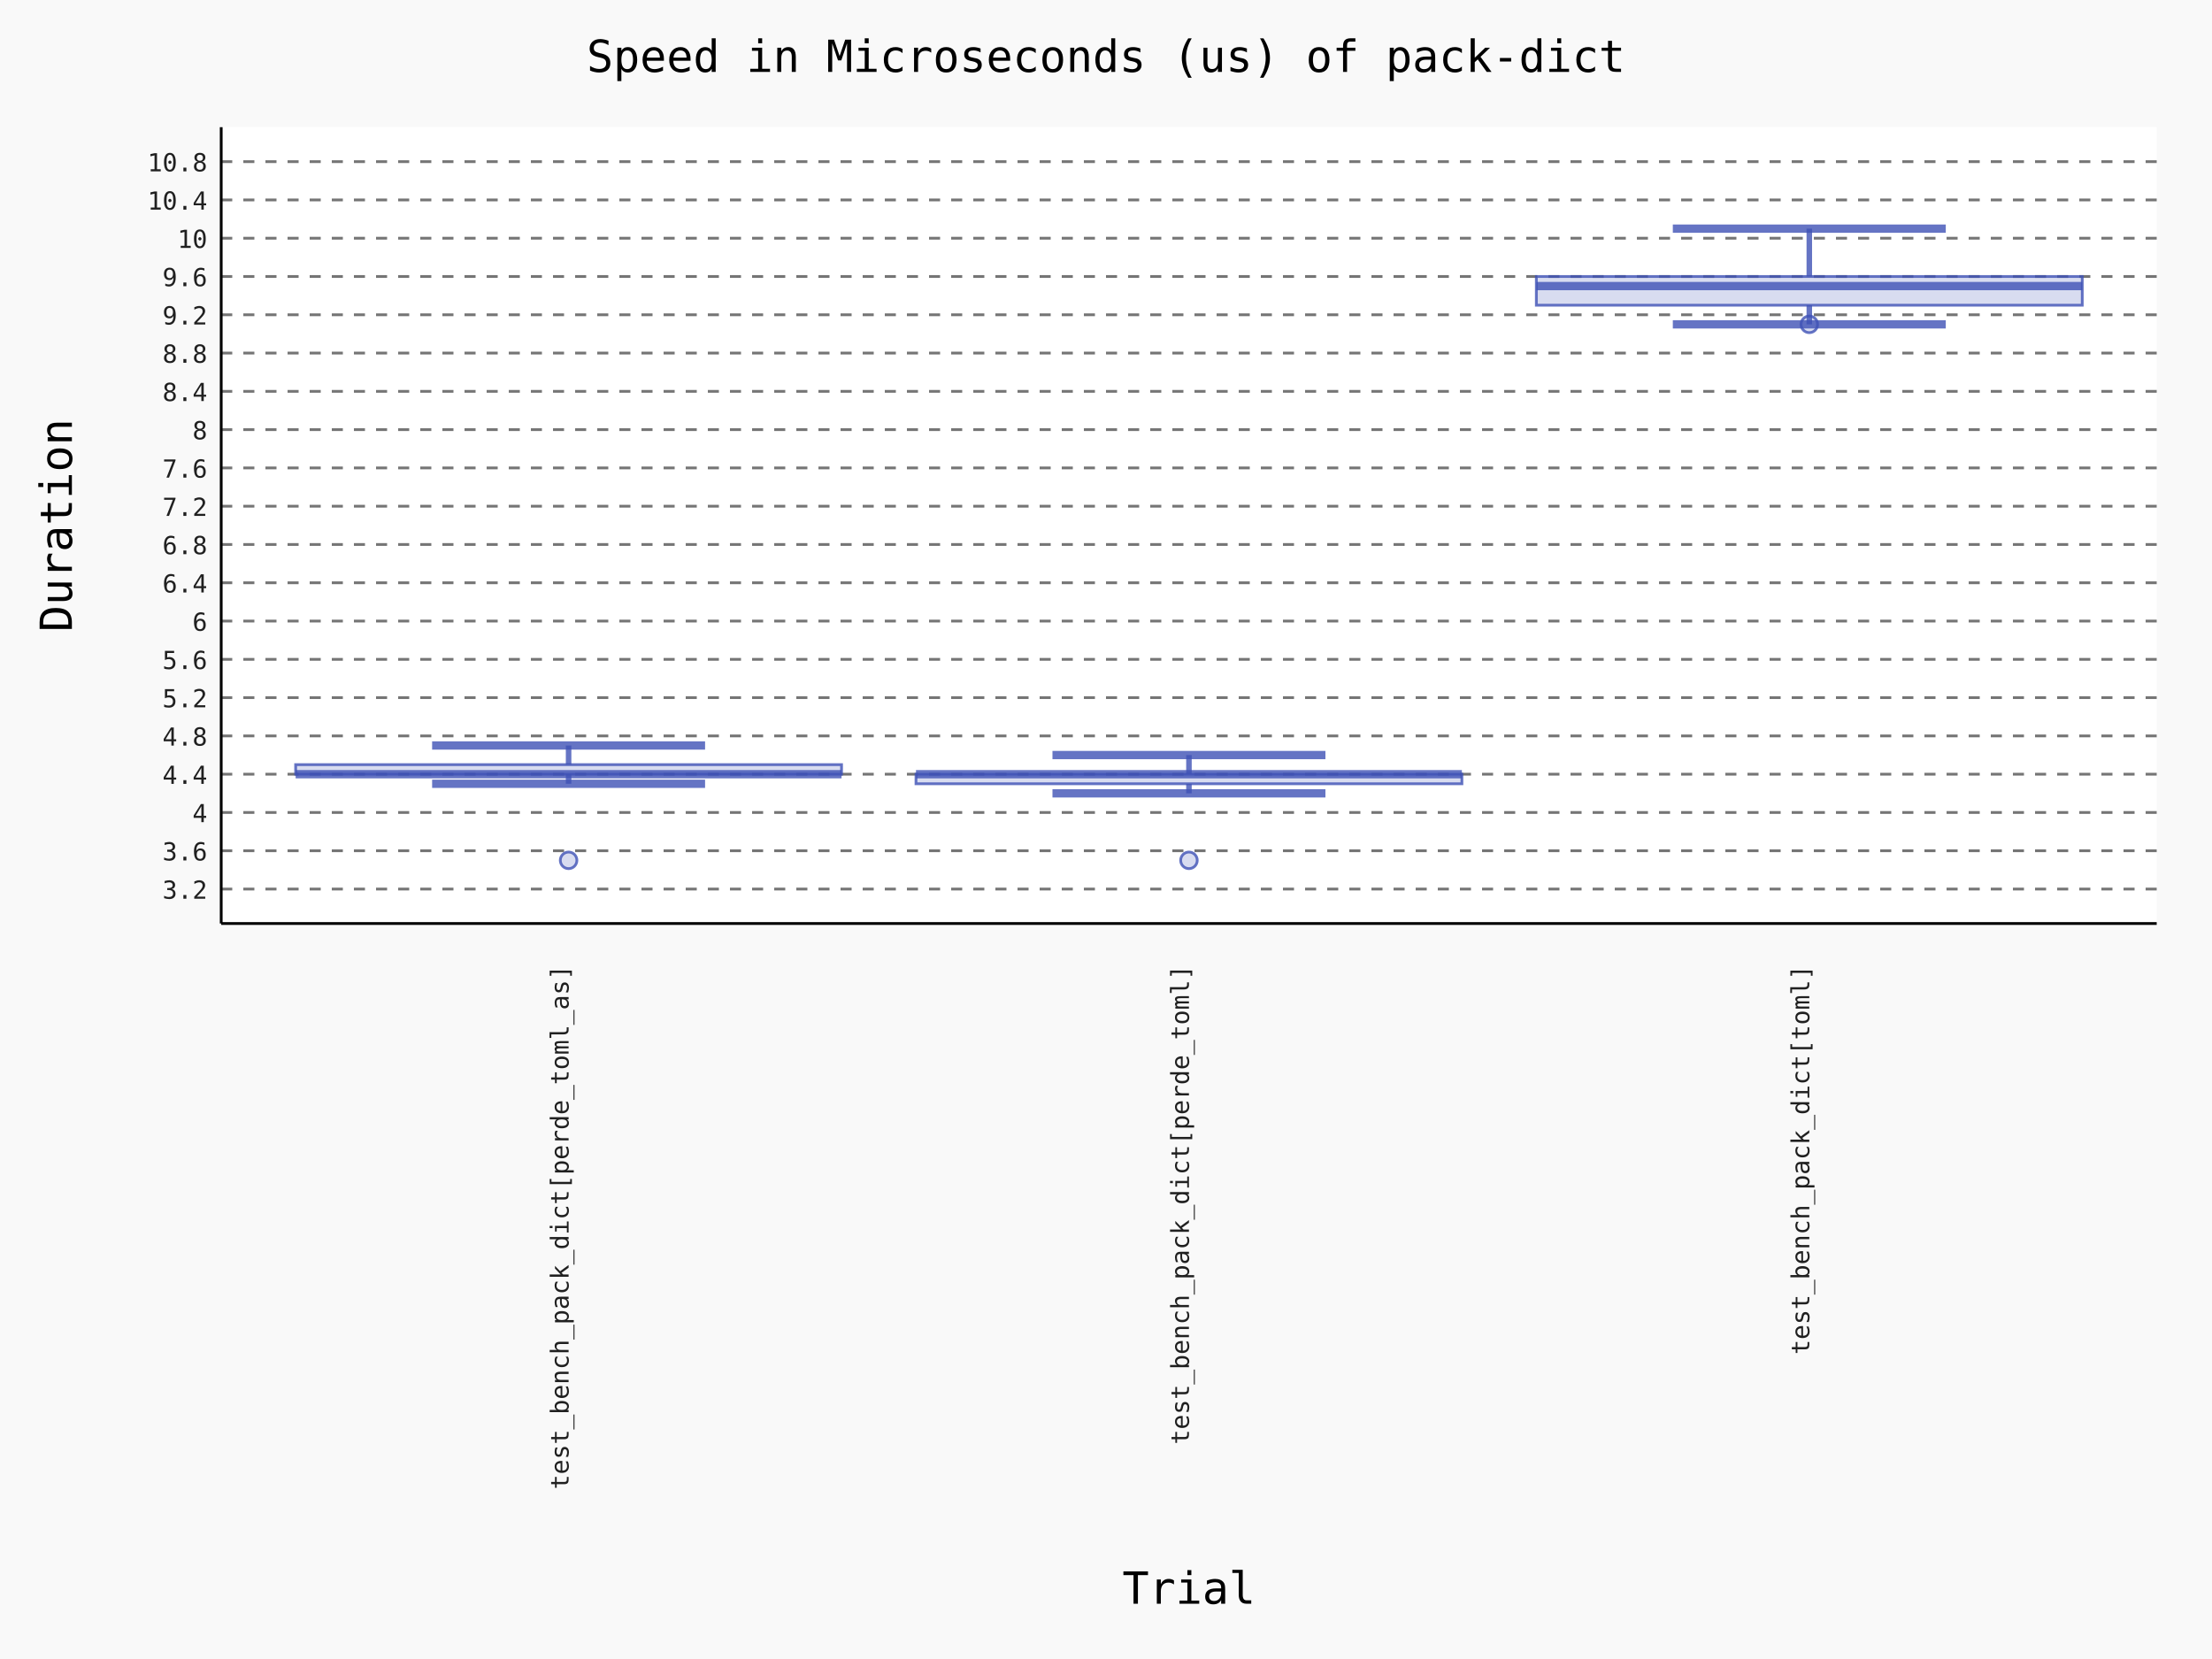
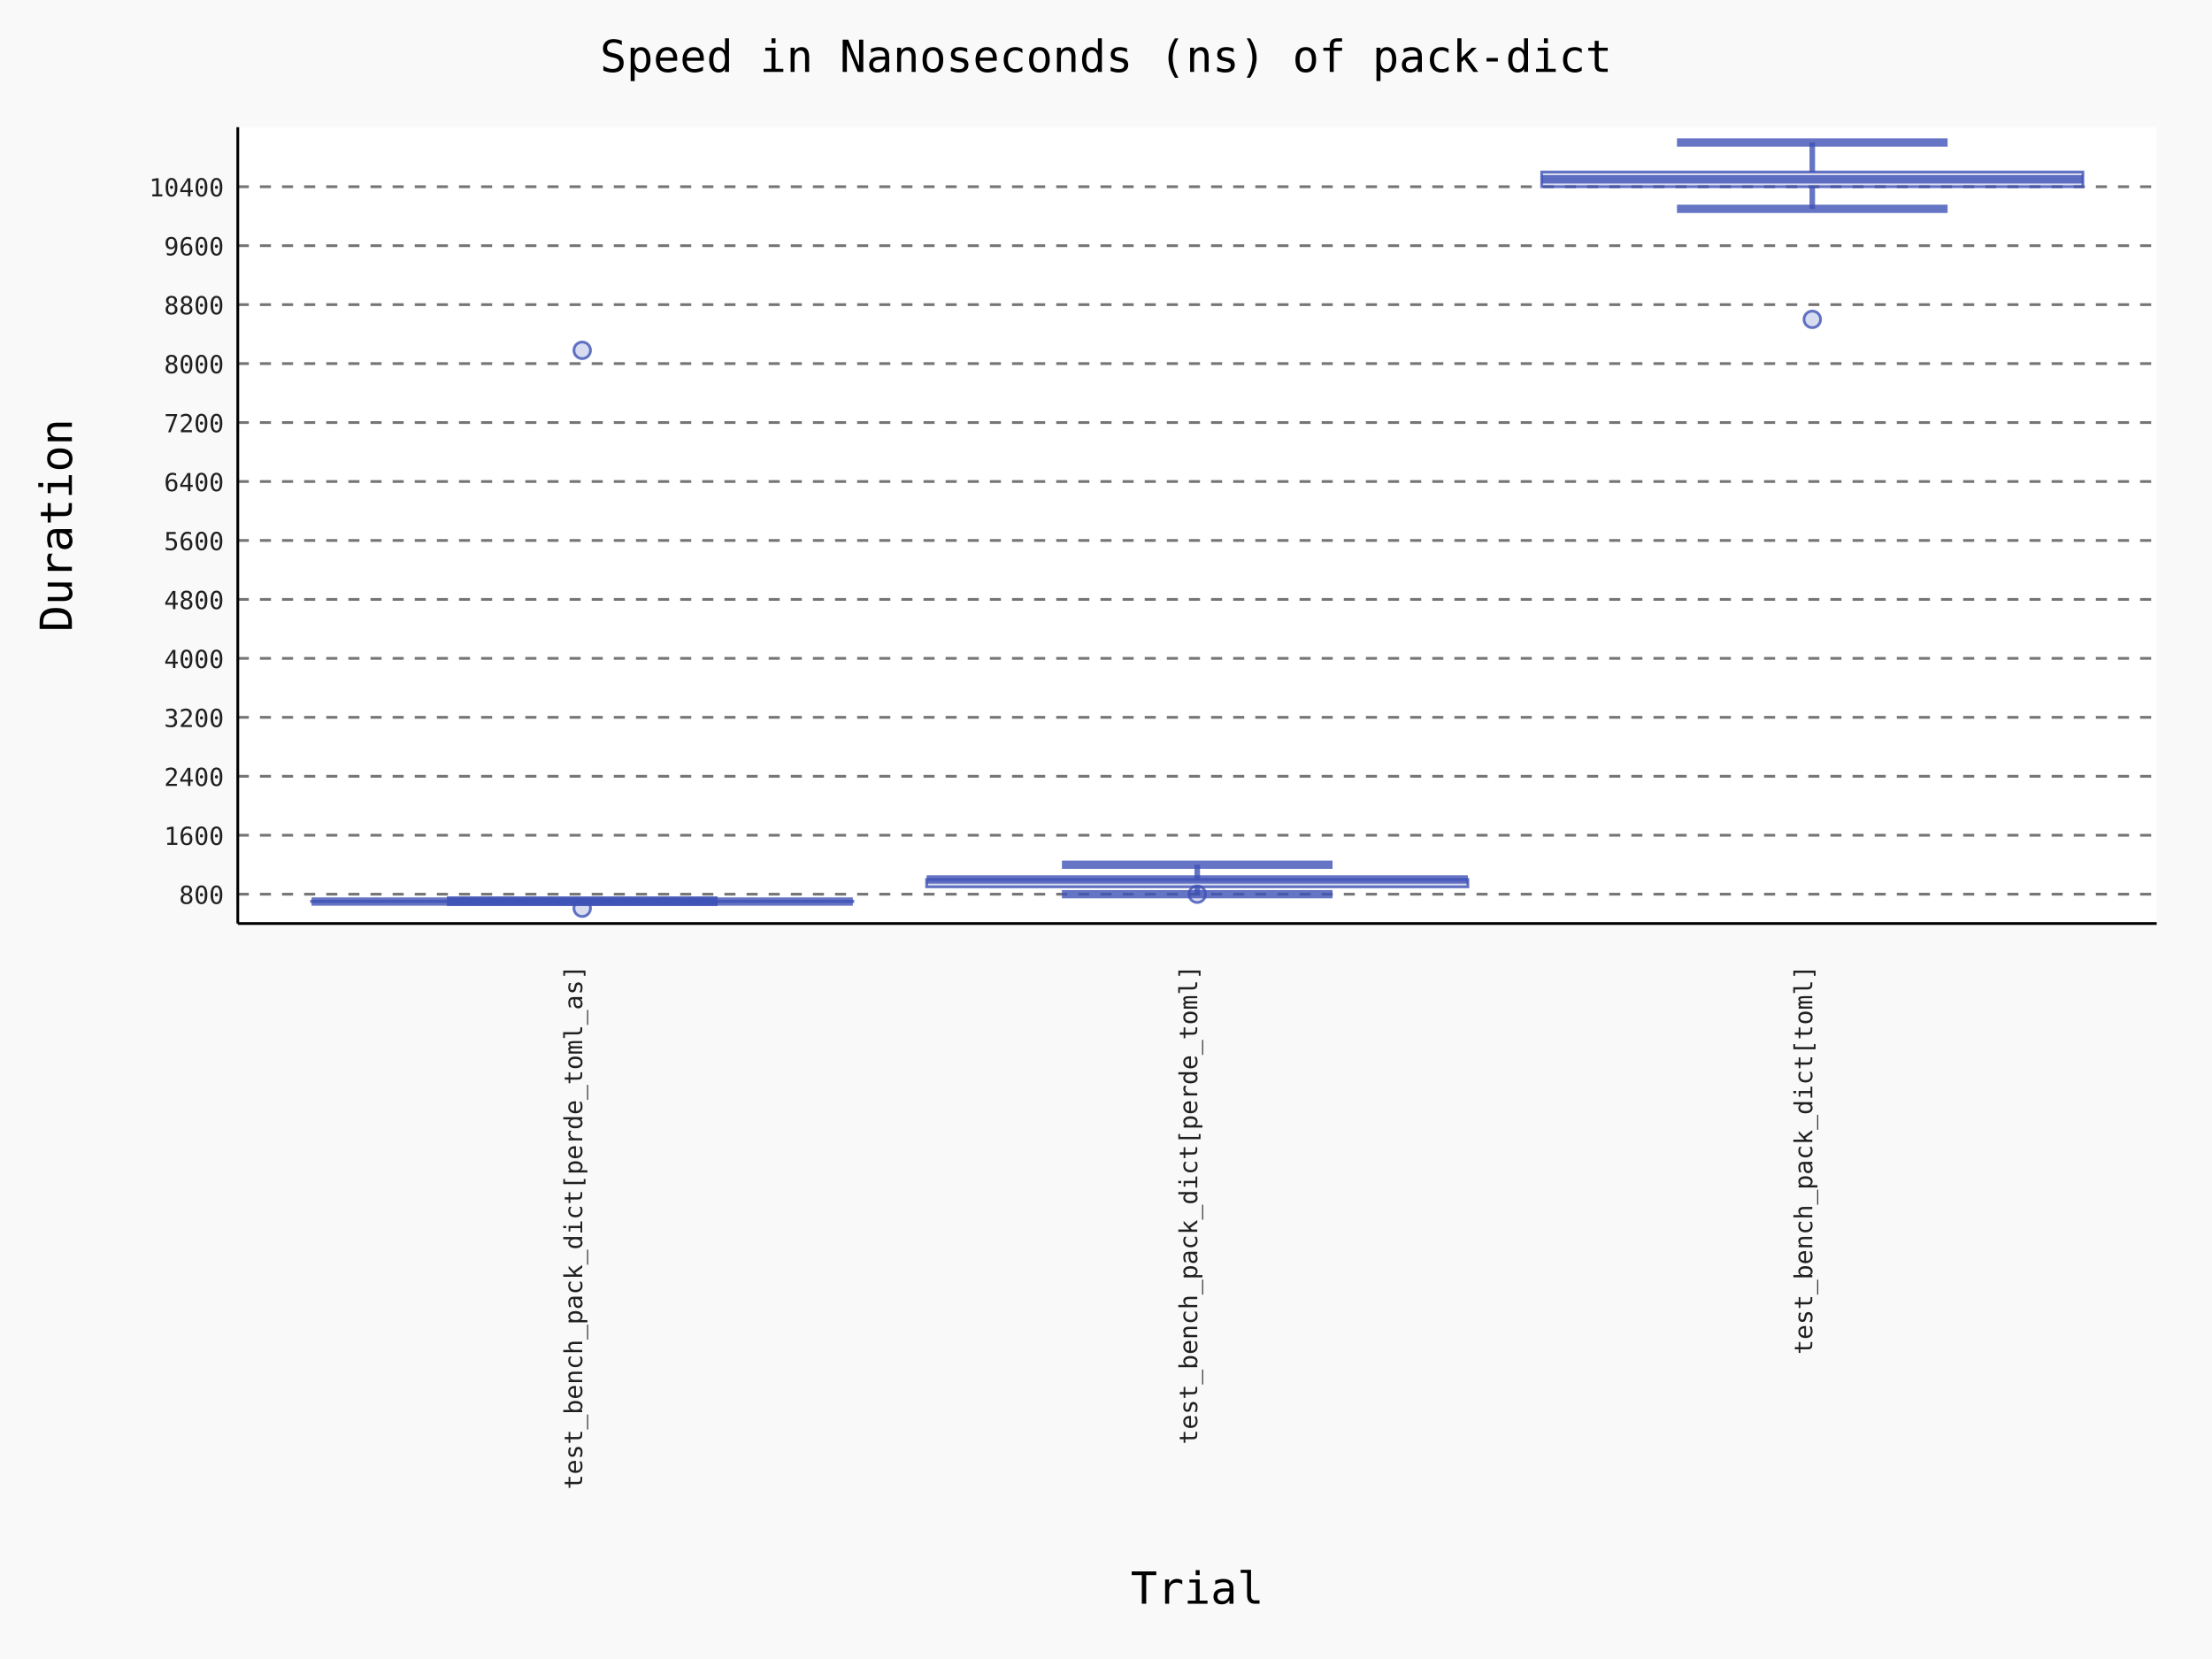
- <svg xmlns="http://www.w3.org/2000/svg" id="chart-4ccbb812-0331-450b-8cee-ce90eaf914d1" class="pygal-chart" viewBox="0 0 800 600">
+ <svg xmlns="http://www.w3.org/2000/svg" class="pygal-chart" id="chart-113d275e-6a49-461d-9d76-555f691d1ead" viewBox="0 0 800 600">
  <defs>
-     <style type="text/css">#chart-4ccbb812-0331-450b-8cee-ce90eaf914d1{-webkit-user-select:none;-webkit-font-smoothing:antialiased;font-family:Consolas,"Deja Vu Sans Mono","Bitstream Vera Sans Mono","Courier New",monospace}#chart-4ccbb812-0331-450b-8cee-ce90eaf914d1 .title{font-family:Consolas,"Deja Vu Sans Mono","Bitstream Vera Sans Mono","Courier New",monospace;font-size:16px}#chart-4ccbb812-0331-450b-8cee-ce90eaf914d1 .legends .legend text{font-family:Consolas,"Deja Vu Sans Mono","Bitstream Vera Sans Mono","Courier New",monospace;font-size:14px}#chart-4ccbb812-0331-450b-8cee-ce90eaf914d1 .axis text{font-family:Consolas,"Deja Vu Sans Mono","Bitstream Vera Sans Mono","Courier New",monospace;font-size:10px}#chart-4ccbb812-0331-450b-8cee-ce90eaf914d1 .axis text.major{font-family:Consolas,"Deja Vu Sans Mono","Bitstream Vera Sans Mono","Courier New",monospace;font-size:10px}#chart-4ccbb812-0331-450b-8cee-ce90eaf914d1 .text-overlay text.value{font-family:Consolas,"Deja Vu Sans Mono","Bitstream Vera Sans Mono","Courier New",monospace;font-size:16px}#chart-4ccbb812-0331-450b-8cee-ce90eaf914d1 .text-overlay text.label{font-family:Consolas,"Deja Vu Sans Mono","Bitstream Vera Sans Mono","Courier New",monospace;font-size:10px}#chart-4ccbb812-0331-450b-8cee-ce90eaf914d1 .tooltip{font-family:Consolas,"Deja Vu Sans Mono","Bitstream Vera Sans Mono","Courier New",monospace;font-size:14px}#chart-4ccbb812-0331-450b-8cee-ce90eaf914d1 text.no_data{font-family:Consolas,"Deja Vu Sans Mono","Bitstream Vera Sans Mono","Courier New",monospace;font-size:64px}
- #chart-4ccbb812-0331-450b-8cee-ce90eaf914d1{background-color:rgba(249,249,249,1)}#chart-4ccbb812-0331-450b-8cee-ce90eaf914d1 path,#chart-4ccbb812-0331-450b-8cee-ce90eaf914d1 line,#chart-4ccbb812-0331-450b-8cee-ce90eaf914d1 rect,#chart-4ccbb812-0331-450b-8cee-ce90eaf914d1 circle{-webkit-transition:150ms;-moz-transition:150ms;transition:150ms}#chart-4ccbb812-0331-450b-8cee-ce90eaf914d1 .graph &gt; .background{fill:rgba(249,249,249,1)}#chart-4ccbb812-0331-450b-8cee-ce90eaf914d1 .plot &gt; .background{fill:rgba(255,255,255,1)}#chart-4ccbb812-0331-450b-8cee-ce90eaf914d1 .graph{fill:rgba(0,0,0,.87)}#chart-4ccbb812-0331-450b-8cee-ce90eaf914d1 text.no_data{fill:rgba(0,0,0,1)}#chart-4ccbb812-0331-450b-8cee-ce90eaf914d1 .title{fill:rgba(0,0,0,1)}#chart-4ccbb812-0331-450b-8cee-ce90eaf914d1 .legends .legend text{fill:rgba(0,0,0,.87)}#chart-4ccbb812-0331-450b-8cee-ce90eaf914d1 .legends .legend:hover text{fill:rgba(0,0,0,1)}#chart-4ccbb812-0331-450b-8cee-ce90eaf914d1 .axis .line{stroke:rgba(0,0,0,1)}#chart-4ccbb812-0331-450b-8cee-ce90eaf914d1 .axis .guide.line{stroke:rgba(0,0,0,.54)}#chart-4ccbb812-0331-450b-8cee-ce90eaf914d1 .axis .major.line{stroke:rgba(0,0,0,.87)}#chart-4ccbb812-0331-450b-8cee-ce90eaf914d1 .axis text.major{fill:rgba(0,0,0,1)}#chart-4ccbb812-0331-450b-8cee-ce90eaf914d1 .axis.y .guides:hover .guide.line,#chart-4ccbb812-0331-450b-8cee-ce90eaf914d1 .line-graph .axis.x .guides:hover .guide.line,#chart-4ccbb812-0331-450b-8cee-ce90eaf914d1 .stackedline-graph .axis.x .guides:hover .guide.line,#chart-4ccbb812-0331-450b-8cee-ce90eaf914d1 .xy-graph .axis.x .guides:hover .guide.line{stroke:rgba(0,0,0,1)}#chart-4ccbb812-0331-450b-8cee-ce90eaf914d1 .axis .guides:hover text{fill:rgba(0,0,0,1)}#chart-4ccbb812-0331-450b-8cee-ce90eaf914d1 .reactive{fill-opacity:.7;stroke-opacity:.8}#chart-4ccbb812-0331-450b-8cee-ce90eaf914d1 .ci{stroke:rgba(0,0,0,.87)}#chart-4ccbb812-0331-450b-8cee-ce90eaf914d1 .reactive.active,#chart-4ccbb812-0331-450b-8cee-ce90eaf914d1 .active .reactive{fill-opacity:.8;stroke-opacity:.9;stroke-width:4}#chart-4ccbb812-0331-450b-8cee-ce90eaf914d1 .ci .reactive.active{stroke-width:1.5}#chart-4ccbb812-0331-450b-8cee-ce90eaf914d1 .series text{fill:rgba(0,0,0,1)}#chart-4ccbb812-0331-450b-8cee-ce90eaf914d1 .tooltip rect{fill:rgba(255,255,255,1);stroke:rgba(0,0,0,1);-webkit-transition:opacity 150ms;-moz-transition:opacity 150ms;transition:opacity 150ms}#chart-4ccbb812-0331-450b-8cee-ce90eaf914d1 .tooltip .label{fill:rgba(0,0,0,.87)}#chart-4ccbb812-0331-450b-8cee-ce90eaf914d1 .tooltip .label{fill:rgba(0,0,0,.87)}#chart-4ccbb812-0331-450b-8cee-ce90eaf914d1 .tooltip .legend{font-size:.8em;fill:rgba(0,0,0,.54)}#chart-4ccbb812-0331-450b-8cee-ce90eaf914d1 .tooltip .x_label{font-size:.6em;fill:rgba(0,0,0,1)}#chart-4ccbb812-0331-450b-8cee-ce90eaf914d1 .tooltip .xlink{font-size:.5em;text-decoration:underline}#chart-4ccbb812-0331-450b-8cee-ce90eaf914d1 .tooltip .value{font-size:1.5em}#chart-4ccbb812-0331-450b-8cee-ce90eaf914d1 .bound{font-size:.5em}#chart-4ccbb812-0331-450b-8cee-ce90eaf914d1 .max-value{font-size:.75em;fill:rgba(0,0,0,.54)}#chart-4ccbb812-0331-450b-8cee-ce90eaf914d1 .map-element{fill:rgba(255,255,255,1);stroke:rgba(0,0,0,.54) !important}#chart-4ccbb812-0331-450b-8cee-ce90eaf914d1 .map-element .reactive{fill-opacity:inherit;stroke-opacity:inherit}#chart-4ccbb812-0331-450b-8cee-ce90eaf914d1 .color-0,#chart-4ccbb812-0331-450b-8cee-ce90eaf914d1 .color-0 a:visited{stroke:#3F51B5;fill:#3F51B5}#chart-4ccbb812-0331-450b-8cee-ce90eaf914d1 .color-1,#chart-4ccbb812-0331-450b-8cee-ce90eaf914d1 .color-1 a:visited{stroke:#3F51B5;fill:#3F51B5}#chart-4ccbb812-0331-450b-8cee-ce90eaf914d1 .color-2,#chart-4ccbb812-0331-450b-8cee-ce90eaf914d1 .color-2 a:visited{stroke:#3F51B5;fill:#3F51B5}#chart-4ccbb812-0331-450b-8cee-ce90eaf914d1 .text-overlay .color-0 text{fill:black}#chart-4ccbb812-0331-450b-8cee-ce90eaf914d1 .text-overlay .color-1 text{fill:black}#chart-4ccbb812-0331-450b-8cee-ce90eaf914d1 .text-overlay .color-2 text{fill:black}
- #chart-4ccbb812-0331-450b-8cee-ce90eaf914d1 text.no_data{text-anchor:middle}#chart-4ccbb812-0331-450b-8cee-ce90eaf914d1 .guide.line{fill:none}#chart-4ccbb812-0331-450b-8cee-ce90eaf914d1 .centered{text-anchor:middle}#chart-4ccbb812-0331-450b-8cee-ce90eaf914d1 .title{text-anchor:middle}#chart-4ccbb812-0331-450b-8cee-ce90eaf914d1 .legends .legend text{fill-opacity:1}#chart-4ccbb812-0331-450b-8cee-ce90eaf914d1 .axis.x text{text-anchor:middle}#chart-4ccbb812-0331-450b-8cee-ce90eaf914d1 .axis.x:not(.web) text[transform]{text-anchor:start}#chart-4ccbb812-0331-450b-8cee-ce90eaf914d1 .axis.x:not(.web) text[transform].backwards{text-anchor:end}#chart-4ccbb812-0331-450b-8cee-ce90eaf914d1 .axis.y text{text-anchor:end}#chart-4ccbb812-0331-450b-8cee-ce90eaf914d1 .axis.y text[transform].backwards{text-anchor:start}#chart-4ccbb812-0331-450b-8cee-ce90eaf914d1 .axis.y2 text{text-anchor:start}#chart-4ccbb812-0331-450b-8cee-ce90eaf914d1 .axis.y2 text[transform].backwards{text-anchor:end}#chart-4ccbb812-0331-450b-8cee-ce90eaf914d1 .axis .guide.line{stroke-dasharray:4,4}#chart-4ccbb812-0331-450b-8cee-ce90eaf914d1 .axis .major.guide.line{stroke-dasharray:6,6}#chart-4ccbb812-0331-450b-8cee-ce90eaf914d1 .horizontal .axis.y .guide.line,#chart-4ccbb812-0331-450b-8cee-ce90eaf914d1 .horizontal .axis.y2 .guide.line,#chart-4ccbb812-0331-450b-8cee-ce90eaf914d1 .vertical .axis.x .guide.line{opacity:0}#chart-4ccbb812-0331-450b-8cee-ce90eaf914d1 .horizontal .axis.always_show .guide.line,#chart-4ccbb812-0331-450b-8cee-ce90eaf914d1 .vertical .axis.always_show .guide.line{opacity:1 !important}#chart-4ccbb812-0331-450b-8cee-ce90eaf914d1 .axis.y .guides:hover .guide.line,#chart-4ccbb812-0331-450b-8cee-ce90eaf914d1 .axis.y2 .guides:hover .guide.line,#chart-4ccbb812-0331-450b-8cee-ce90eaf914d1 .axis.x .guides:hover .guide.line{opacity:1}#chart-4ccbb812-0331-450b-8cee-ce90eaf914d1 .axis .guides:hover text{opacity:1}#chart-4ccbb812-0331-450b-8cee-ce90eaf914d1 .nofill{fill:none}#chart-4ccbb812-0331-450b-8cee-ce90eaf914d1 .subtle-fill{fill-opacity:.2}#chart-4ccbb812-0331-450b-8cee-ce90eaf914d1 .dot{stroke-width:1px;fill-opacity:1}#chart-4ccbb812-0331-450b-8cee-ce90eaf914d1 .dot.active{stroke-width:5px}#chart-4ccbb812-0331-450b-8cee-ce90eaf914d1 .dot.negative{fill:transparent}#chart-4ccbb812-0331-450b-8cee-ce90eaf914d1 text,#chart-4ccbb812-0331-450b-8cee-ce90eaf914d1 tspan{stroke:none !important}#chart-4ccbb812-0331-450b-8cee-ce90eaf914d1 .series text.active{opacity:1}#chart-4ccbb812-0331-450b-8cee-ce90eaf914d1 .tooltip rect{fill-opacity:.95;stroke-width:.5}#chart-4ccbb812-0331-450b-8cee-ce90eaf914d1 .tooltip text{fill-opacity:1}#chart-4ccbb812-0331-450b-8cee-ce90eaf914d1 .showable{visibility:hidden}#chart-4ccbb812-0331-450b-8cee-ce90eaf914d1 .showable.shown{visibility:visible}#chart-4ccbb812-0331-450b-8cee-ce90eaf914d1 .gauge-background{fill:rgba(229,229,229,1);stroke:none}#chart-4ccbb812-0331-450b-8cee-ce90eaf914d1 .bg-lines{stroke:rgba(249,249,249,1);stroke-width:2px}
+     <style type="text/css">#chart-113d275e-6a49-461d-9d76-555f691d1ead{-webkit-user-select:none;-webkit-font-smoothing:antialiased;font-family:Consolas,"Deja Vu Sans Mono","Bitstream Vera Sans Mono","Courier New",monospace}#chart-113d275e-6a49-461d-9d76-555f691d1ead .title{font-family:Consolas,"Deja Vu Sans Mono","Bitstream Vera Sans Mono","Courier New",monospace;font-size:16px}#chart-113d275e-6a49-461d-9d76-555f691d1ead .legends .legend text{font-family:Consolas,"Deja Vu Sans Mono","Bitstream Vera Sans Mono","Courier New",monospace;font-size:14px}#chart-113d275e-6a49-461d-9d76-555f691d1ead .axis text{font-family:Consolas,"Deja Vu Sans Mono","Bitstream Vera Sans Mono","Courier New",monospace;font-size:10px}#chart-113d275e-6a49-461d-9d76-555f691d1ead .axis text.major{font-family:Consolas,"Deja Vu Sans Mono","Bitstream Vera Sans Mono","Courier New",monospace;font-size:10px}#chart-113d275e-6a49-461d-9d76-555f691d1ead .text-overlay text.value{font-family:Consolas,"Deja Vu Sans Mono","Bitstream Vera Sans Mono","Courier New",monospace;font-size:16px}#chart-113d275e-6a49-461d-9d76-555f691d1ead .text-overlay text.label{font-family:Consolas,"Deja Vu Sans Mono","Bitstream Vera Sans Mono","Courier New",monospace;font-size:10px}#chart-113d275e-6a49-461d-9d76-555f691d1ead .tooltip{font-family:Consolas,"Deja Vu Sans Mono","Bitstream Vera Sans Mono","Courier New",monospace;font-size:14px}#chart-113d275e-6a49-461d-9d76-555f691d1ead text.no_data{font-family:Consolas,"Deja Vu Sans Mono","Bitstream Vera Sans Mono","Courier New",monospace;font-size:64px}
+ #chart-113d275e-6a49-461d-9d76-555f691d1ead{background-color:rgba(249,249,249,1)}#chart-113d275e-6a49-461d-9d76-555f691d1ead path,#chart-113d275e-6a49-461d-9d76-555f691d1ead line,#chart-113d275e-6a49-461d-9d76-555f691d1ead rect,#chart-113d275e-6a49-461d-9d76-555f691d1ead circle{-webkit-transition:150ms;-moz-transition:150ms;transition:150ms}#chart-113d275e-6a49-461d-9d76-555f691d1ead .graph &gt; .background{fill:rgba(249,249,249,1)}#chart-113d275e-6a49-461d-9d76-555f691d1ead .plot &gt; .background{fill:rgba(255,255,255,1)}#chart-113d275e-6a49-461d-9d76-555f691d1ead .graph{fill:rgba(0,0,0,.87)}#chart-113d275e-6a49-461d-9d76-555f691d1ead text.no_data{fill:rgba(0,0,0,1)}#chart-113d275e-6a49-461d-9d76-555f691d1ead .title{fill:rgba(0,0,0,1)}#chart-113d275e-6a49-461d-9d76-555f691d1ead .legends .legend text{fill:rgba(0,0,0,.87)}#chart-113d275e-6a49-461d-9d76-555f691d1ead .legends .legend:hover text{fill:rgba(0,0,0,1)}#chart-113d275e-6a49-461d-9d76-555f691d1ead .axis .line{stroke:rgba(0,0,0,1)}#chart-113d275e-6a49-461d-9d76-555f691d1ead .axis .guide.line{stroke:rgba(0,0,0,.54)}#chart-113d275e-6a49-461d-9d76-555f691d1ead .axis .major.line{stroke:rgba(0,0,0,.87)}#chart-113d275e-6a49-461d-9d76-555f691d1ead .axis text.major{fill:rgba(0,0,0,1)}#chart-113d275e-6a49-461d-9d76-555f691d1ead .axis.y .guides:hover .guide.line,#chart-113d275e-6a49-461d-9d76-555f691d1ead .line-graph .axis.x .guides:hover .guide.line,#chart-113d275e-6a49-461d-9d76-555f691d1ead .stackedline-graph .axis.x .guides:hover .guide.line,#chart-113d275e-6a49-461d-9d76-555f691d1ead .xy-graph .axis.x .guides:hover .guide.line{stroke:rgba(0,0,0,1)}#chart-113d275e-6a49-461d-9d76-555f691d1ead .axis .guides:hover text{fill:rgba(0,0,0,1)}#chart-113d275e-6a49-461d-9d76-555f691d1ead .reactive{fill-opacity:.7;stroke-opacity:.8}#chart-113d275e-6a49-461d-9d76-555f691d1ead .ci{stroke:rgba(0,0,0,.87)}#chart-113d275e-6a49-461d-9d76-555f691d1ead .reactive.active,#chart-113d275e-6a49-461d-9d76-555f691d1ead .active .reactive{fill-opacity:.8;stroke-opacity:.9;stroke-width:4}#chart-113d275e-6a49-461d-9d76-555f691d1ead .ci .reactive.active{stroke-width:1.5}#chart-113d275e-6a49-461d-9d76-555f691d1ead .series text{fill:rgba(0,0,0,1)}#chart-113d275e-6a49-461d-9d76-555f691d1ead .tooltip rect{fill:rgba(255,255,255,1);stroke:rgba(0,0,0,1);-webkit-transition:opacity 150ms;-moz-transition:opacity 150ms;transition:opacity 150ms}#chart-113d275e-6a49-461d-9d76-555f691d1ead .tooltip .label{fill:rgba(0,0,0,.87)}#chart-113d275e-6a49-461d-9d76-555f691d1ead .tooltip .label{fill:rgba(0,0,0,.87)}#chart-113d275e-6a49-461d-9d76-555f691d1ead .tooltip .legend{font-size:.8em;fill:rgba(0,0,0,.54)}#chart-113d275e-6a49-461d-9d76-555f691d1ead .tooltip .x_label{font-size:.6em;fill:rgba(0,0,0,1)}#chart-113d275e-6a49-461d-9d76-555f691d1ead .tooltip .xlink{font-size:.5em;text-decoration:underline}#chart-113d275e-6a49-461d-9d76-555f691d1ead .tooltip .value{font-size:1.5em}#chart-113d275e-6a49-461d-9d76-555f691d1ead .bound{font-size:.5em}#chart-113d275e-6a49-461d-9d76-555f691d1ead .max-value{font-size:.75em;fill:rgba(0,0,0,.54)}#chart-113d275e-6a49-461d-9d76-555f691d1ead .map-element{fill:rgba(255,255,255,1);stroke:rgba(0,0,0,.54) !important}#chart-113d275e-6a49-461d-9d76-555f691d1ead .map-element .reactive{fill-opacity:inherit;stroke-opacity:inherit}#chart-113d275e-6a49-461d-9d76-555f691d1ead .color-0,#chart-113d275e-6a49-461d-9d76-555f691d1ead .color-0 a:visited{stroke:#3F51B5;fill:#3F51B5}#chart-113d275e-6a49-461d-9d76-555f691d1ead .color-1,#chart-113d275e-6a49-461d-9d76-555f691d1ead .color-1 a:visited{stroke:#3F51B5;fill:#3F51B5}#chart-113d275e-6a49-461d-9d76-555f691d1ead .color-2,#chart-113d275e-6a49-461d-9d76-555f691d1ead .color-2 a:visited{stroke:#3F51B5;fill:#3F51B5}#chart-113d275e-6a49-461d-9d76-555f691d1ead .text-overlay .color-0 text{fill:black}#chart-113d275e-6a49-461d-9d76-555f691d1ead .text-overlay .color-1 text{fill:black}#chart-113d275e-6a49-461d-9d76-555f691d1ead .text-overlay .color-2 text{fill:black}
+ #chart-113d275e-6a49-461d-9d76-555f691d1ead text.no_data{text-anchor:middle}#chart-113d275e-6a49-461d-9d76-555f691d1ead .guide.line{fill:none}#chart-113d275e-6a49-461d-9d76-555f691d1ead .centered{text-anchor:middle}#chart-113d275e-6a49-461d-9d76-555f691d1ead .title{text-anchor:middle}#chart-113d275e-6a49-461d-9d76-555f691d1ead .legends .legend text{fill-opacity:1}#chart-113d275e-6a49-461d-9d76-555f691d1ead .axis.x text{text-anchor:middle}#chart-113d275e-6a49-461d-9d76-555f691d1ead .axis.x:not(.web) text[transform]{text-anchor:start}#chart-113d275e-6a49-461d-9d76-555f691d1ead .axis.x:not(.web) text[transform].backwards{text-anchor:end}#chart-113d275e-6a49-461d-9d76-555f691d1ead .axis.y text{text-anchor:end}#chart-113d275e-6a49-461d-9d76-555f691d1ead .axis.y text[transform].backwards{text-anchor:start}#chart-113d275e-6a49-461d-9d76-555f691d1ead .axis.y2 text{text-anchor:start}#chart-113d275e-6a49-461d-9d76-555f691d1ead .axis.y2 text[transform].backwards{text-anchor:end}#chart-113d275e-6a49-461d-9d76-555f691d1ead .axis .guide.line{stroke-dasharray:4,4}#chart-113d275e-6a49-461d-9d76-555f691d1ead .axis .major.guide.line{stroke-dasharray:6,6}#chart-113d275e-6a49-461d-9d76-555f691d1ead .horizontal .axis.y .guide.line,#chart-113d275e-6a49-461d-9d76-555f691d1ead .horizontal .axis.y2 .guide.line,#chart-113d275e-6a49-461d-9d76-555f691d1ead .vertical .axis.x .guide.line{opacity:0}#chart-113d275e-6a49-461d-9d76-555f691d1ead .horizontal .axis.always_show .guide.line,#chart-113d275e-6a49-461d-9d76-555f691d1ead .vertical .axis.always_show .guide.line{opacity:1 !important}#chart-113d275e-6a49-461d-9d76-555f691d1ead .axis.y .guides:hover .guide.line,#chart-113d275e-6a49-461d-9d76-555f691d1ead .axis.y2 .guides:hover .guide.line,#chart-113d275e-6a49-461d-9d76-555f691d1ead .axis.x .guides:hover .guide.line{opacity:1}#chart-113d275e-6a49-461d-9d76-555f691d1ead .axis .guides:hover text{opacity:1}#chart-113d275e-6a49-461d-9d76-555f691d1ead .nofill{fill:none}#chart-113d275e-6a49-461d-9d76-555f691d1ead .subtle-fill{fill-opacity:.2}#chart-113d275e-6a49-461d-9d76-555f691d1ead .dot{stroke-width:1px;fill-opacity:1}#chart-113d275e-6a49-461d-9d76-555f691d1ead .dot.active{stroke-width:5px}#chart-113d275e-6a49-461d-9d76-555f691d1ead .dot.negative{fill:transparent}#chart-113d275e-6a49-461d-9d76-555f691d1ead text,#chart-113d275e-6a49-461d-9d76-555f691d1ead tspan{stroke:none !important}#chart-113d275e-6a49-461d-9d76-555f691d1ead .series text.active{opacity:1}#chart-113d275e-6a49-461d-9d76-555f691d1ead .tooltip rect{fill-opacity:.95;stroke-width:.5}#chart-113d275e-6a49-461d-9d76-555f691d1ead .tooltip text{fill-opacity:1}#chart-113d275e-6a49-461d-9d76-555f691d1ead .showable{visibility:hidden}#chart-113d275e-6a49-461d-9d76-555f691d1ead .showable.shown{visibility:visible}#chart-113d275e-6a49-461d-9d76-555f691d1ead .gauge-background{fill:rgba(229,229,229,1);stroke:none}#chart-113d275e-6a49-461d-9d76-555f691d1ead .bg-lines{stroke:rgba(249,249,249,1);stroke-width:2px}
.tooltip .value{font-size:1em !important}.axis text{font-size:9px !important}</style>
  </defs>
  <g class="graph custombox-graph vertical">
-     <rect x="0" y="0" width="800" height="600" class="background" />
-     <g transform="translate(80, 46)" class="plot">
-       <rect x="0" y="0" width="700.0" height="288.0" class="background" />
+     <rect class="background" height="600" width="800" x="0" y="0" />
+     <g class="plot" transform="translate(86, 46)">
+       <rect class="background" height="288.0" width="694.0" x="0" y="0" />
      <g class="axis y always_show">
-         <path d="M0 288 h700" class="line" />
+         <path class="line" d="M0 288 h694" />
        <g class="guides">
-           <path d="M0 275.538 h700" class="guide line" />
-           <text x="-5" y="279.038" class="">3.2</text>
+           <path class="guide line" d="M0 277.397 h694" />
+           <text class="" x="-5" y="280.897">800</text>
        </g>
        <g class="guides">
-           <path d="M0 261.692 h700" class="guide line" />
-           <text x="-5" y="265.192" class="">3.6</text>
+           <path class="guide line" d="M0 256.075 h694" />
+           <text class="" x="-5" y="259.575">1600</text>
        </g>
        <g class="guides">
-           <path d="M0 247.846 h700" class="guide line" />
-           <text x="-5" y="251.346" class="">4</text>
+           <path class="guide line" d="M0 234.753 h694" />
+           <text class="" x="-5" y="238.253">2400</text>
        </g>
        <g class="guides">
-           <path d="M0 234 h700" class="guide line" />
-           <text x="-5" y="237.5" class="">4.4</text>
+           <path class="guide line" d="M0 213.431 h694" />
+           <text class="" x="-5" y="216.931">3200</text>
        </g>
        <g class="guides">
-           <path d="M0 220.154 h700" class="guide line" />
-           <text x="-5" y="223.654" class="">4.8</text>
+           <path class="guide line" d="M0 192.108 h694" />
+           <text class="" x="-5" y="195.608">4000</text>
        </g>
        <g class="guides">
-           <path d="M0 206.308 h700" class="guide line" />
-           <text x="-5" y="209.808" class="">5.2</text>
+           <path class="guide line" d="M0 170.786 h694" />
+           <text class="" x="-5" y="174.286">4800</text>
        </g>
        <g class="guides">
-           <path d="M0 192.462 h700" class="guide line" />
-           <text x="-5" y="195.962" class="">5.6</text>
+           <path class="guide line" d="M0 149.464 h694" />
+           <text class="" x="-5" y="152.964">5600</text>
        </g>
        <g class="guides">
-           <path d="M0 178.615 h700" class="guide line" />
-           <text x="-5" y="182.115" class="">6</text>
+           <path class="guide line" d="M0 128.142 h694" />
+           <text class="" x="-5" y="131.642">6400</text>
        </g>
        <g class="guides">
-           <path d="M0 164.769 h700" class="guide line" />
-           <text x="-5" y="168.269" class="">6.4</text>
+           <path class="guide line" d="M0 106.819 h694" />
+           <text class="" x="-5" y="110.319">7200</text>
        </g>
        <g class="guides">
-           <path d="M0 150.923 h700" class="guide line" />
-           <text x="-5" y="154.423" class="">6.8</text>
+           <path class="guide line" d="M0 85.497 h694" />
+           <text class="" x="-5" y="88.997">8000</text>
        </g>
        <g class="guides">
-           <path d="M0 137.077 h700" class="guide line" />
-           <text x="-5" y="140.577" class="">7.2</text>
+           <path class="guide line" d="M0 64.175 h694" />
+           <text class="" x="-5" y="67.675">8800</text>
        </g>
        <g class="guides">
-           <path d="M0 123.231 h700" class="guide line" />
-           <text x="-5" y="126.731" class="">7.6</text>
+           <path class="guide line" d="M0 42.852 h694" />
+           <text class="" x="-5" y="46.352">9600</text>
        </g>
        <g class="guides">
-           <path d="M0 109.385 h700" class="guide line" />
-           <text x="-5" y="112.885" class="">8</text>
-         </g>
-         <g class="guides">
-           <path d="M0 95.538 h700" class="guide line" />
-           <text x="-5" y="99.038" class="">8.4</text>
-         </g>
-         <g class="guides">
-           <path d="M0 81.692 h700" class="guide line" />
-           <text x="-5" y="85.192" class="">8.8</text>
-         </g>
-         <g class="guides">
-           <path d="M0 67.846 h700" class="guide line" />
-           <text x="-5" y="71.346" class="">9.2</text>
-         </g>
-         <g class="guides">
-           <path d="M0 54 h700" class="guide line" />
-           <text x="-5" y="57.5" class="">9.6</text>
-         </g>
-         <g class="guides">
-           <path d="M0 40.154 h700" class="guide line" />
-           <text x="-5" y="43.654" class="">10</text>
-         </g>
-         <g class="guides">
-           <path d="M0 26.308 h700" class="guide line" />
-           <text x="-5" y="29.808" class="">10.4</text>
-         </g>
-         <g class="guides">
-           <path d="M0 12.462 h700" class="guide line" />
-           <text x="-5" y="15.962" class="">10.8</text>
+           <path class="guide line" d="M0 21.53 h694" />
+           <text class="" x="-5" y="25.03">10400</text>
        </g>
      </g>
      <g class="axis x">
-         <path d="M0 0 v288" class="line" />
+         <path class="line" d="M0 0 v288" />
        <g class="guides">
-           <path d="M125.641 0 v288" class="guide line" />
-           <text x="125.641" y="303.0" class="backwards" transform="rotate(270 125.641 303)">test_bench_pack_dict[perde_toml_as]</text>
+           <path class="guide line" d="M124.564 0 v288" />
+           <text class="backwards" transform="rotate(270 124.5641 303)" x="124.564" y="303.0">test_bench_pack_dict[perde_toml_as]</text>
        </g>
        <g class="guides">
-           <path d="M350 0 v288" class="guide line" />
-           <text x="350.0" y="303.0" class="backwards" transform="rotate(270 350 303)">test_bench_pack_dict[perde_toml]</text>
+           <path class="guide line" d="M347 0 v288" />
+           <text class="backwards" transform="rotate(270 347 303)" x="347.0" y="303.0">test_bench_pack_dict[perde_toml]</text>
        </g>
        <g class="guides">
-           <path d="M574.359 0 v288" class="guide line" />
-           <text x="574.359" y="303.0" class="backwards" transform="rotate(270 574.359 303)">test_bench_pack_dict[toml]</text>
+           <path class="guide line" d="M569.436 0 v288" />
+           <text class="backwards" transform="rotate(270 569.4359 303)" x="569.436" y="303.0">test_bench_pack_dict[toml]</text>
        </g>
      </g>
      <g class="series serie-0 color-0">
        <g class="boxes">
          <g class="box">
-             <path stroke-width="3" d="M76.282 237.462 L175 237.462" class="reactive tooltip-trigger" />
-             <path stroke-width="3" d="M26.923 234 L224.359 234" class="reactive tooltip-trigger" />
-             <path stroke-width="3" d="M76.282 223.615 L175 223.615" class="reactive tooltip-trigger" />
-             <path stroke-width="2" d="M125.641 237.462 L125.641 234" class="reactive tooltip-trigger" />
-             <path stroke-width="2" d="M125.641 223.615 L125.641 230.539" class="reactive tooltip-trigger" />
-             <rect x="26.923" y="230.539" height="3.462" width="197.436" class="subtle-fill reactive tooltip-trigger" />
-             <circle cx="125.641" cy="265.154" r="3" class="subtle-fill reactive tooltip-trigger" />
-             <circle cx="125.641" cy="-4896" r="3" class="subtle-fill reactive tooltip-trigger" />
+             <path class="reactive tooltip-trigger" d="M75.628 280.196 L173.5 280.196" stroke-width="3" />
+             <path class="reactive tooltip-trigger" d="M26.692 280.063 L222.436 280.063" stroke-width="3" />
+             <path class="reactive tooltip-trigger" d="M75.628 279.663 L173.5 279.663" stroke-width="3" />
+             <path class="reactive tooltip-trigger" d="M124.564 280.196 L124.564 280.063" stroke-width="2" />
+             <path class="reactive tooltip-trigger" d="M124.564 279.663 L124.564 279.93" stroke-width="2" />
+             <rect class="subtle-fill reactive tooltip-trigger" height="0.133" width="195.744" x="26.692" y="279.93" />
+             <circle class="subtle-fill reactive tooltip-trigger" cx="124.564" cy="282.462" r="3" />
+             <circle class="subtle-fill reactive tooltip-trigger" cx="124.564" cy="80.699" r="3" />
          </g>
        </g>
      </g>
      <g class="series serie-1 color-1">
        <g class="boxes">
          <g class="box">
-             <path stroke-width="3" d="M300.641 240.923 L399.359 240.923" class="reactive tooltip-trigger" />
-             <path stroke-width="3" d="M251.282 234 L448.718 234" class="reactive tooltip-trigger" />
-             <path stroke-width="3" d="M300.641 227.077 L399.359 227.077" class="reactive tooltip-trigger" />
-             <path stroke-width="2" d="M350 240.923 L350 237.461" class="reactive tooltip-trigger" />
-             <path stroke-width="2" d="M350 227.077 L350 234" class="reactive tooltip-trigger" />
-             <rect x="251.282" y="234" height="3.462" width="197.436" class="subtle-fill reactive tooltip-trigger" />
-             <circle cx="350.0" cy="265.154" r="3" class="subtle-fill reactive tooltip-trigger" />
-             <circle cx="350.0" cy="-5906.769" r="3" class="subtle-fill reactive tooltip-trigger" />
+             <path class="reactive tooltip-trigger" d="M298.064 277.398 L395.936 277.398" stroke-width="3" />
+             <path class="reactive tooltip-trigger" d="M249.128 272.067 L444.872 272.067" stroke-width="3" />
+             <path class="reactive tooltip-trigger" d="M298.064 266.736 L395.936 266.736" stroke-width="3" />
+             <path class="reactive tooltip-trigger" d="M347 277.398 L347 274.732" stroke-width="2" />
+             <path class="reactive tooltip-trigger" d="M347 266.736 L347 272.067" stroke-width="2" />
+             <rect class="subtle-fill reactive tooltip-trigger" height="2.665" width="195.744" x="249.128" y="272.067" />
+             <circle class="subtle-fill reactive tooltip-trigger" cx="347.0" cy="277.398" r="3" />
+             <circle class="subtle-fill reactive tooltip-trigger" cx="347.0" cy="-388.924" r="3" />
          </g>
        </g>
      </g>
      <g class="series serie-2 color-2">
        <g class="boxes">
          <g class="box">
-             <path stroke-width="3" d="M525 71.308 L623.718 71.308" class="reactive tooltip-trigger" />
-             <path stroke-width="3" d="M475.641 57.462 L673.077 57.462" class="reactive tooltip-trigger" />
-             <path stroke-width="3" d="M525 36.692 L623.718 36.692" class="reactive tooltip-trigger" />
-             <path stroke-width="2" d="M574.359 71.308 L574.359 64.384" class="reactive tooltip-trigger" />
-             <path stroke-width="2" d="M574.359 36.692 L574.359 54" class="reactive tooltip-trigger" />
-             <rect x="475.641" y="54" height="10.384" width="197.436" class="subtle-fill reactive tooltip-trigger" />
-             <circle cx="574.359" cy="71.308" r="3" class="subtle-fill reactive tooltip-trigger" />
-             <circle cx="574.359" cy="-9638.308" r="3" class="subtle-fill reactive tooltip-trigger" />
+             <path class="reactive tooltip-trigger" d="M520.5 29.526 L618.372 29.526" stroke-width="3" />
+             <path class="reactive tooltip-trigger" d="M471.564 18.865 L667.308 18.865" stroke-width="3" />
+             <path class="reactive tooltip-trigger" d="M520.5 5.539 L618.372 5.539" stroke-width="3" />
+             <path class="reactive tooltip-trigger" d="M569.436 29.526 L569.436 21.53" stroke-width="2" />
+             <path class="reactive tooltip-trigger" d="M569.436 5.539 L569.436 16.2" stroke-width="2" />
+             <rect class="subtle-fill reactive tooltip-trigger" height="5.331" width="195.744" x="471.564" y="16.2" />
+             <circle class="subtle-fill reactive tooltip-trigger" cx="569.436" cy="69.505" r="3" />
+             <circle class="subtle-fill reactive tooltip-trigger" cx="569.436" cy="-1280938.268" r="3" />
          </g>
        </g>
      </g>
    </g>
    <g class="titles">
-       <text x="400.0" y="26" class="title plot_title">Speed in Microseconds (us) of pack-dict</text>
-       <text x="430.0" y="580.0" class="title">Trial</text>
-       <text x="0" y="216.0" class="title" transform="rotate(-90 0 190)">Duration</text>
+       <text class="title plot_title" x="400.0" y="26">Speed in Nanoseconds (ns) of pack-dict</text>
+       <text class="title" x="433.0" y="580.0">Trial</text>
+       <text class="title" transform="rotate(-90 0 190)" x="0" y="216.0">Duration</text>
    </g>
-     <g transform="translate(80, 46)" class="plot overlay">
+     <g class="plot overlay" transform="translate(86, 46)">
      <g class="series serie-0 color-0" />
      <g class="series serie-1 color-1" />
      <g class="series serie-2 color-2" />
    </g>
-     <g transform="translate(80, 46)" class="plot text-overlay">
+     <g class="plot text-overlay" transform="translate(86, 46)">
      <g class="series serie-0 color-0" />
      <g class="series serie-1 color-1" />
      <g class="series serie-2 color-2" />
    </g>
-     <g transform="translate(80, 46)" class="plot tooltip-overlay">
-       <g transform="translate(0 0)" style="opacity: 0" class="tooltip">
-         <rect rx="0" ry="0" width="0" height="0" class="tooltip-box" />
+     <g class="plot tooltip-overlay" transform="translate(86, 46)">
+       <g class="tooltip" style="opacity: 0" transform="translate(0 0)">
+         <rect class="tooltip-box" height="0" rx="0" ry="0" width="0" />
        <g class="text" />
      </g>
    </g>
  </g>
</svg>
